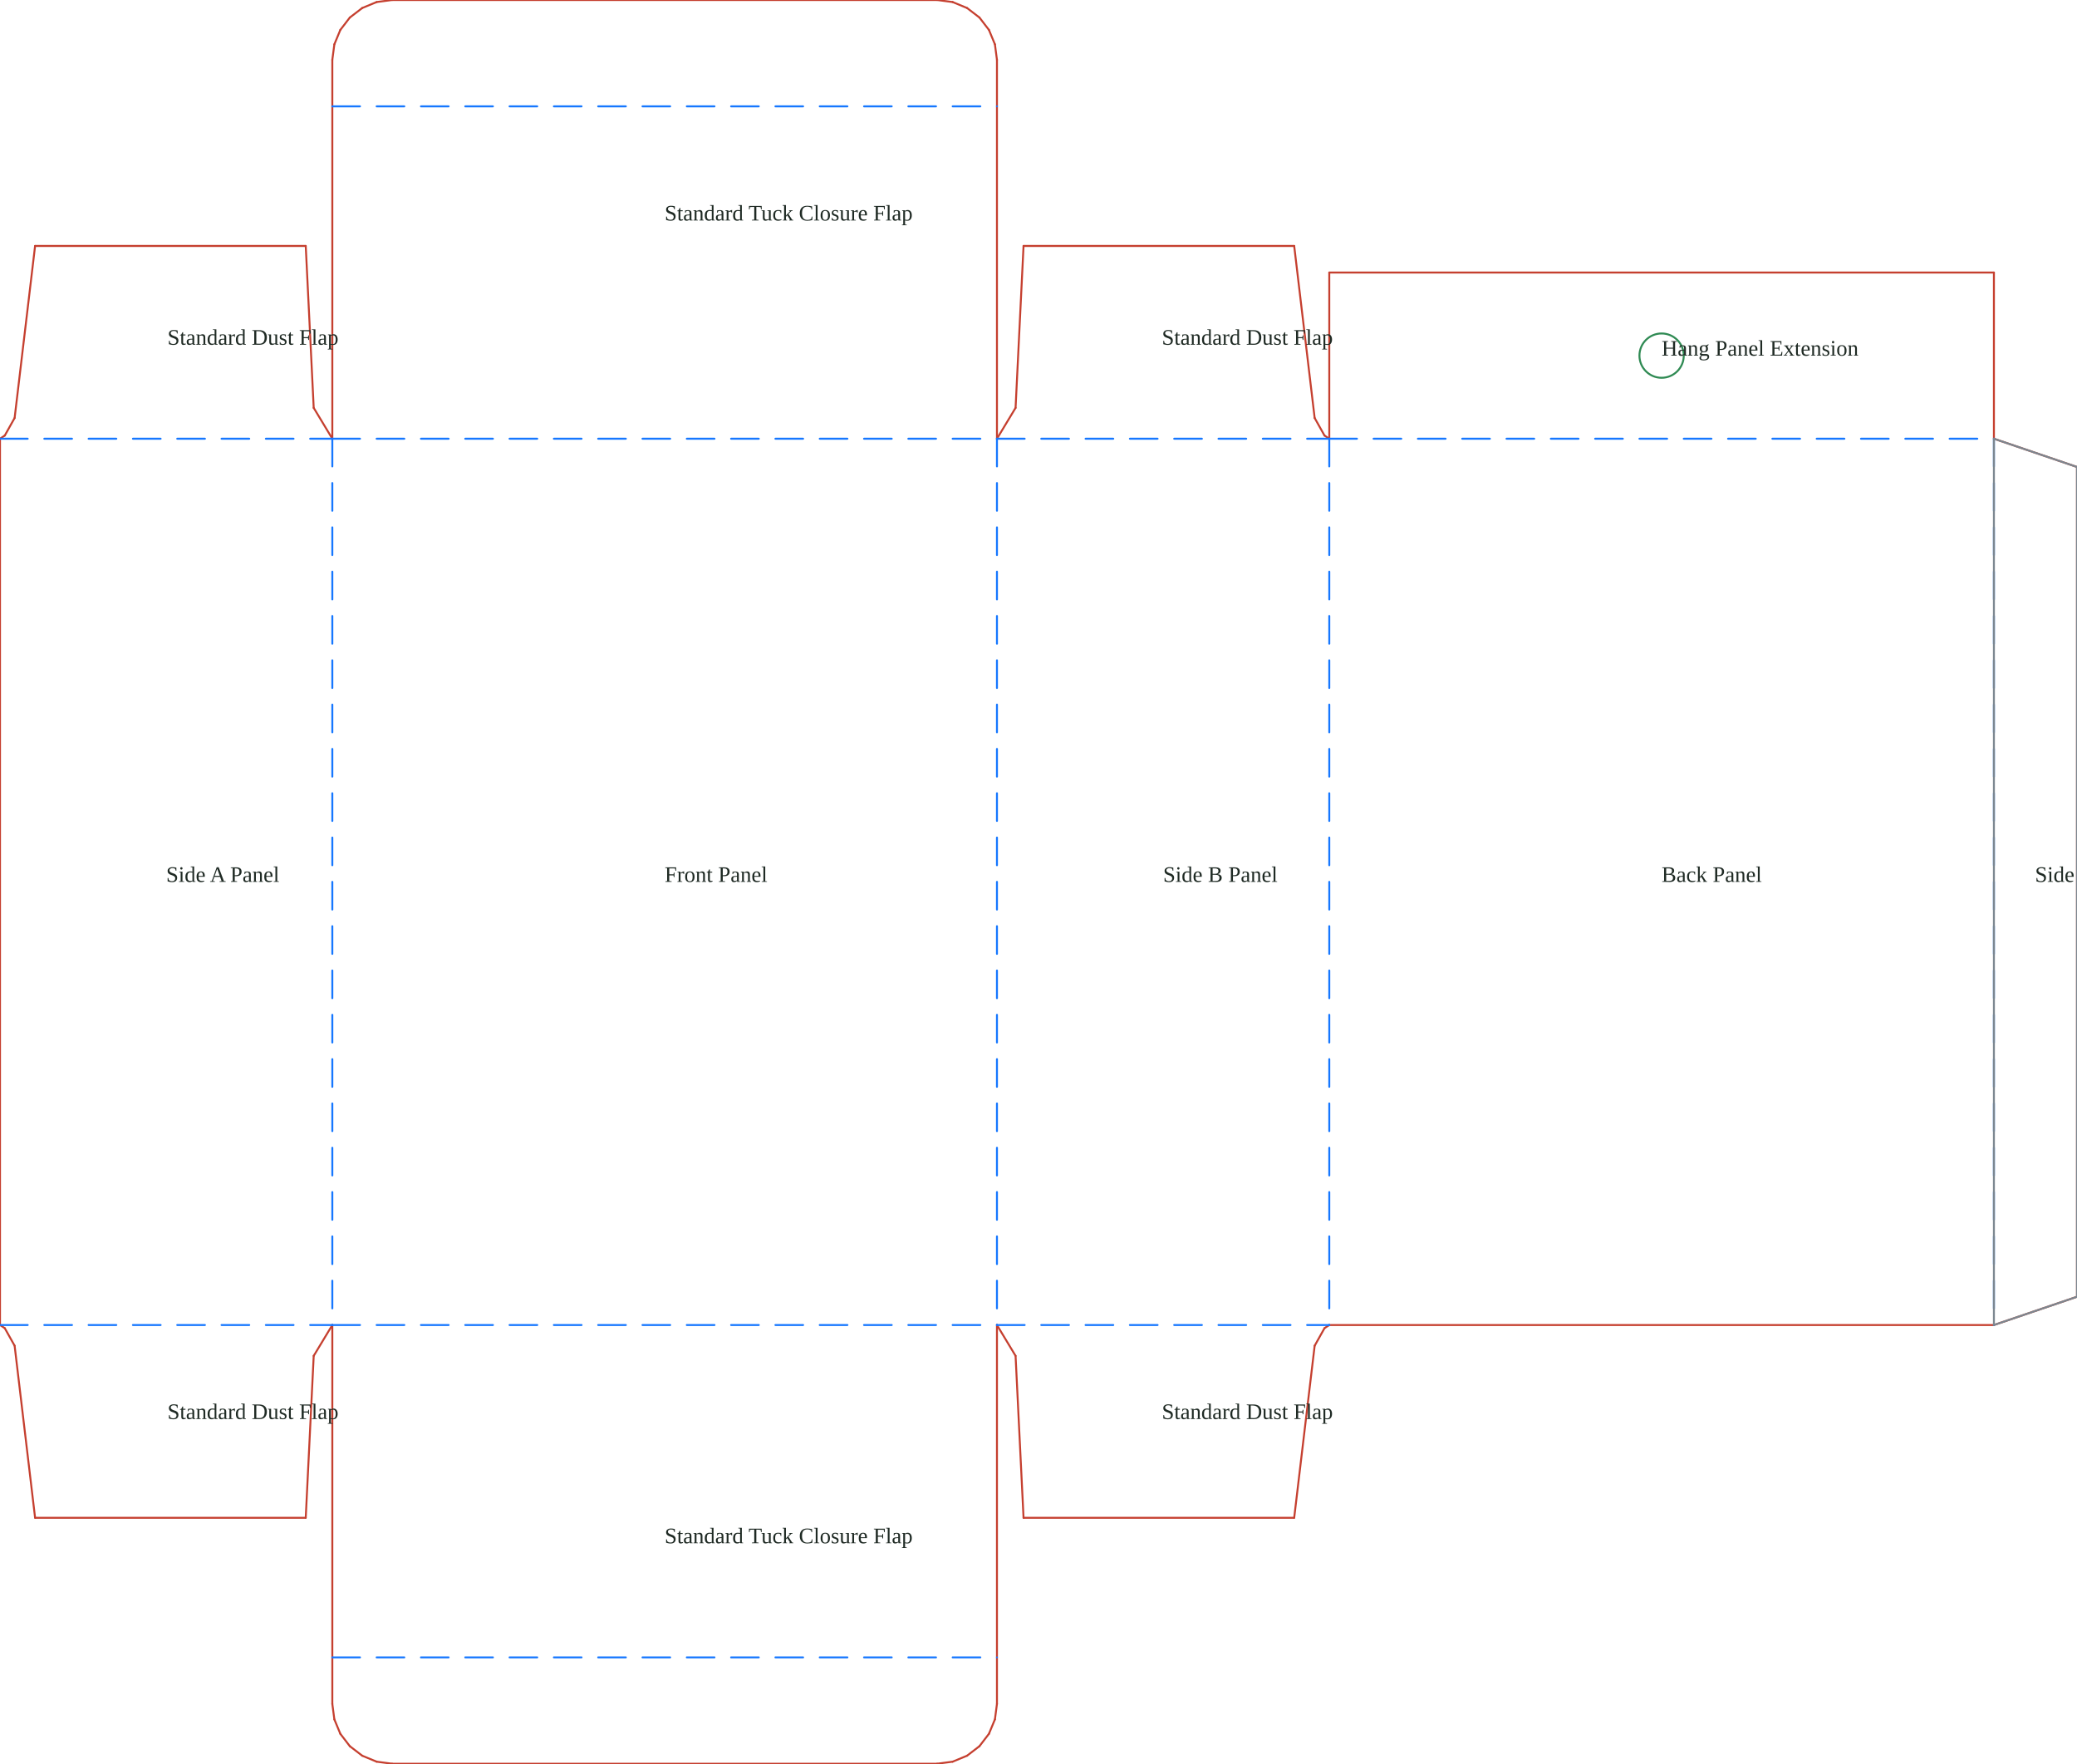
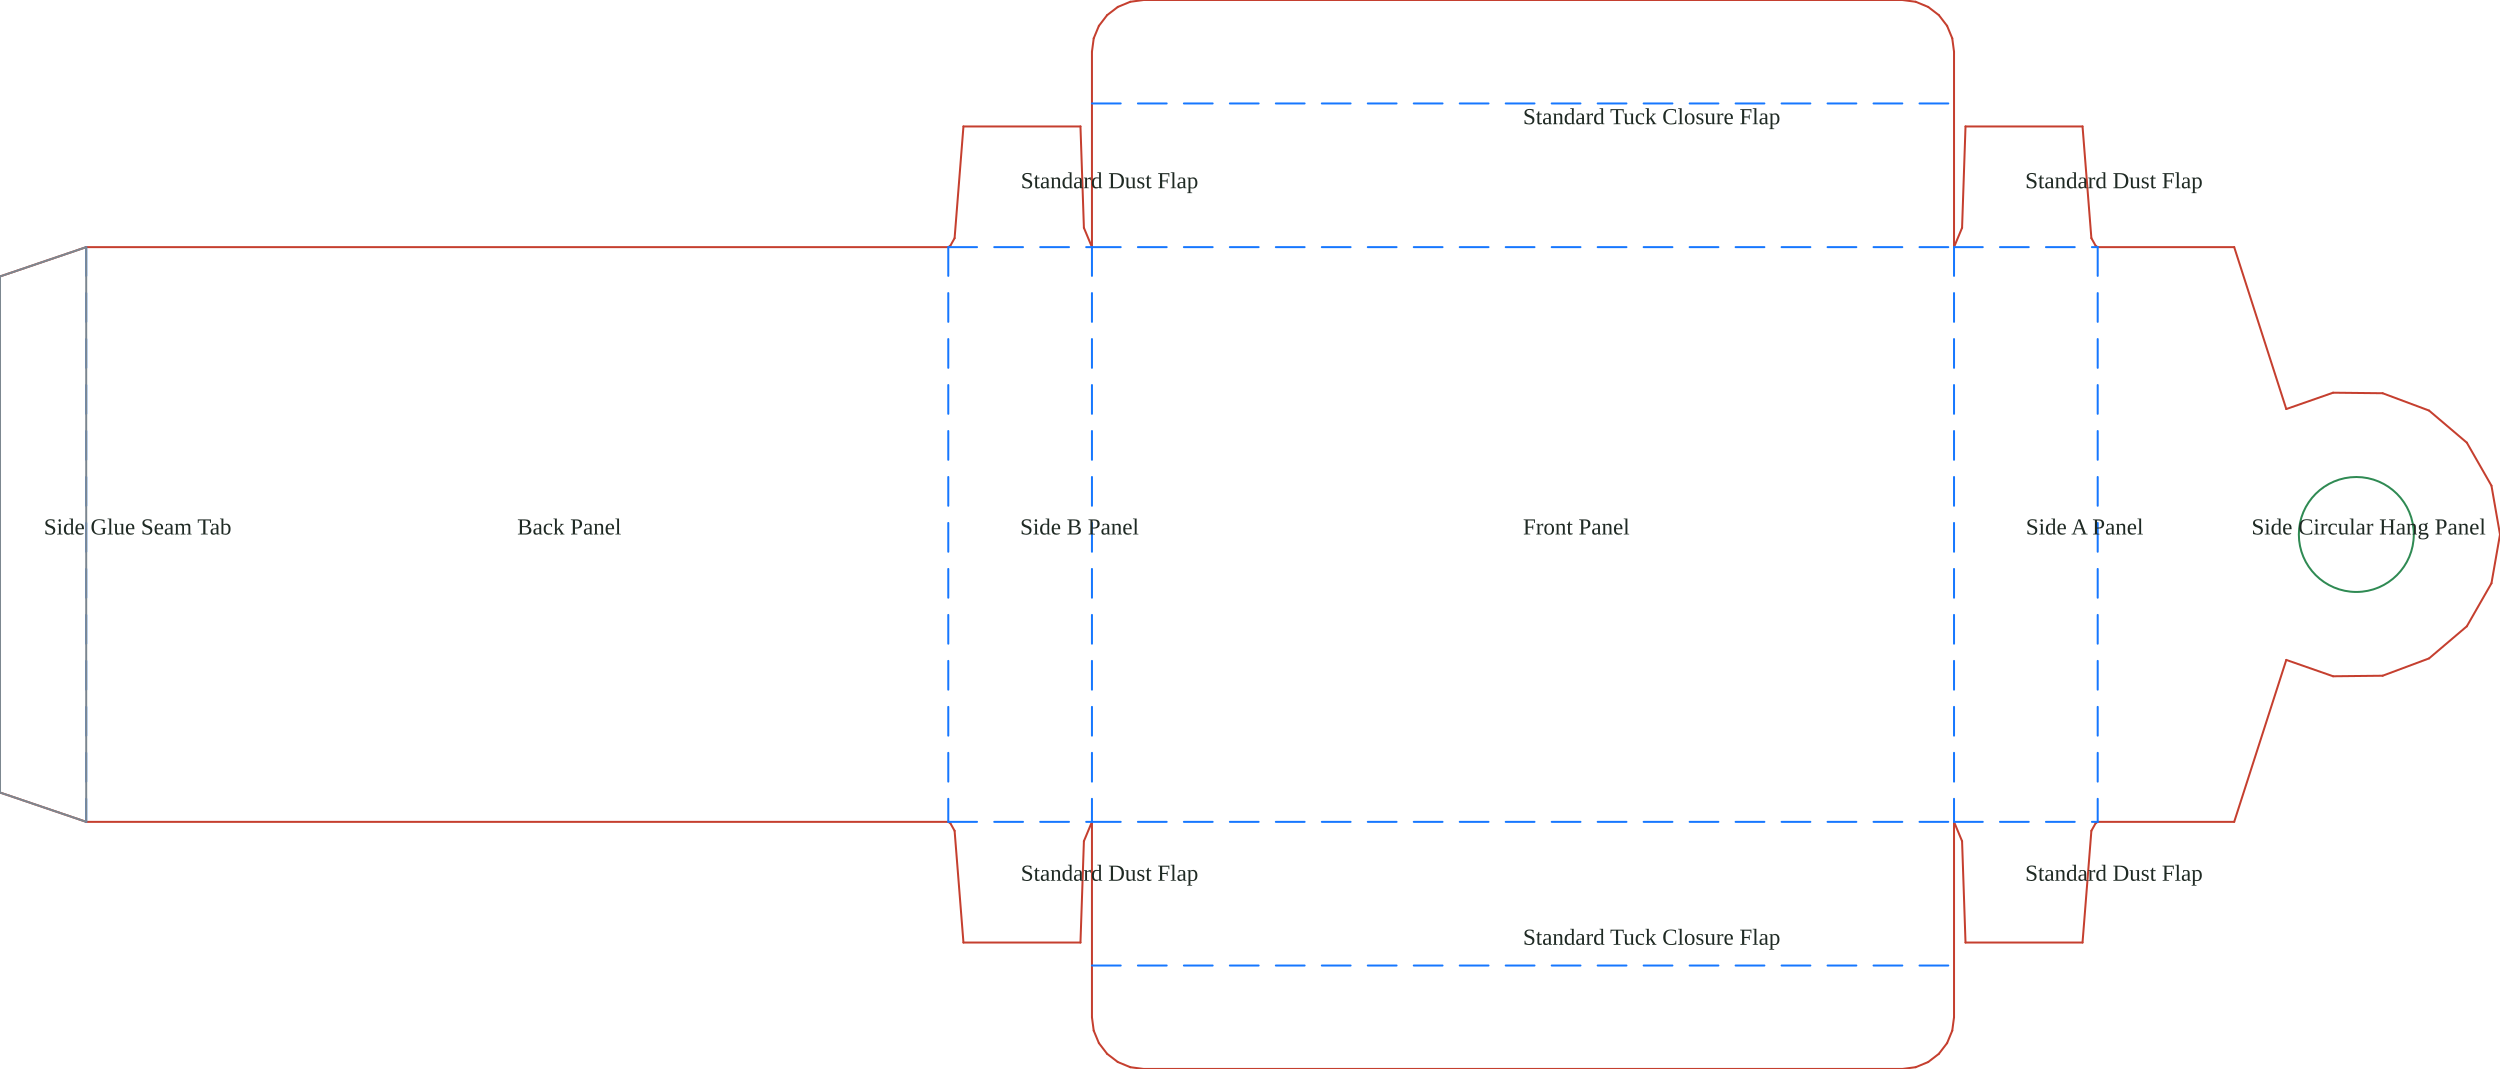
- <svg xmlns="http://www.w3.org/2000/svg" width="375mm" height="318.4mm" viewBox="0 0 375 318.4">
+ <svg xmlns="http://www.w3.org/2000/svg" width="435mm" height="186mm" viewBox="0 0 435 186">
  <g id="dieline" fill="none" stroke-linecap="round" stroke-linejoin="round">
-     <path id="cut-1" data-layer="cut" d="M 0 239.2 L 0 79.2" stroke="#c53f2f" stroke-width="0.35" />
-     <path id="cut-2" data-layer="cut" d="M 360 239.2 L 240 239.2" stroke="#c53f2f" stroke-width="0.35" />
-     <path id="cut-3" data-layer="cut" d="M 360 79.2 L 375 84.3" stroke="#c53f2f" stroke-width="0.35" />
-     <path id="cut-4" data-layer="cut" d="M 375 84.3 L 375 234.1" stroke="#c53f2f" stroke-width="0.35" />
-     <path id="cut-5" data-layer="cut" d="M 375 234.1 L 360 239.2" stroke="#c53f2f" stroke-width="0.35" />
-     <path id="cut-6" data-layer="cut" d="M 60 79.2 L 60 10.8" stroke="#c53f2f" stroke-width="0.35" />
-     <path id="cut-7" data-layer="cut" d="M 60 10.8 L 60.368 8.005" stroke="#c53f2f" stroke-width="0.35" />
-     <path id="cut-8" data-layer="cut" d="M 60.368 8.005 L 61.447 5.4" stroke="#c53f2f" stroke-width="0.35" />
-     <path id="cut-9" data-layer="cut" d="M 61.447 5.4 L 63.163 3.163" stroke="#c53f2f" stroke-width="0.35" />
-     <path id="cut-10" data-layer="cut" d="M 63.163 3.163 L 65.4 1.447" stroke="#c53f2f" stroke-width="0.35" />
-     <path id="cut-11" data-layer="cut" d="M 65.4 1.447 L 68.005 0.368" stroke="#c53f2f" stroke-width="0.35" />
-     <path id="cut-12" data-layer="cut" d="M 68.005 0.368 L 70.8 0" stroke="#c53f2f" stroke-width="0.35" />
-     <path id="cut-13" data-layer="cut" d="M 70.8 0 L 169.2 0" stroke="#c53f2f" stroke-width="0.35" />
-     <path id="cut-14" data-layer="cut" d="M 169.2 0 L 171.995 0.368" stroke="#c53f2f" stroke-width="0.35" />
-     <path id="cut-15" data-layer="cut" d="M 171.995 0.368 L 174.6 1.447" stroke="#c53f2f" stroke-width="0.35" />
-     <path id="cut-16" data-layer="cut" d="M 174.6 1.447 L 176.837 3.163" stroke="#c53f2f" stroke-width="0.35" />
-     <path id="cut-17" data-layer="cut" d="M 176.837 3.163 L 178.553 5.4" stroke="#c53f2f" stroke-width="0.35" />
-     <path id="cut-18" data-layer="cut" d="M 178.553 5.4 L 179.632 8.005" stroke="#c53f2f" stroke-width="0.35" />
-     <path id="cut-19" data-layer="cut" d="M 179.632 8.005 L 180 10.8" stroke="#c53f2f" stroke-width="0.35" />
-     <path id="cut-20" data-layer="cut" d="M 180 10.8 L 180 79.2" stroke="#c53f2f" stroke-width="0.35" />
-     <path id="cut-21" data-layer="cut" d="M 60 239.2 L 60 307.6" stroke="#c53f2f" stroke-width="0.35" />
-     <path id="cut-22" data-layer="cut" d="M 60 307.6 L 60.368 310.395" stroke="#c53f2f" stroke-width="0.35" />
-     <path id="cut-23" data-layer="cut" d="M 60.368 310.395 L 61.447 313" stroke="#c53f2f" stroke-width="0.35" />
-     <path id="cut-24" data-layer="cut" d="M 61.447 313 L 63.163 315.237" stroke="#c53f2f" stroke-width="0.35" />
-     <path id="cut-25" data-layer="cut" d="M 63.163 315.237 L 65.4 316.953" stroke="#c53f2f" stroke-width="0.35" />
-     <path id="cut-26" data-layer="cut" d="M 65.4 316.953 L 68.005 318.032" stroke="#c53f2f" stroke-width="0.35" />
-     <path id="cut-27" data-layer="cut" d="M 68.005 318.032 L 70.8 318.4" stroke="#c53f2f" stroke-width="0.35" />
-     <path id="cut-28" data-layer="cut" d="M 70.8 318.4 L 169.2 318.4" stroke="#c53f2f" stroke-width="0.35" />
-     <path id="cut-29" data-layer="cut" d="M 169.2 318.4 L 171.995 318.032" stroke="#c53f2f" stroke-width="0.35" />
-     <path id="cut-30" data-layer="cut" d="M 171.995 318.032 L 174.6 316.953" stroke="#c53f2f" stroke-width="0.35" />
-     <path id="cut-31" data-layer="cut" d="M 174.6 316.953 L 176.837 315.237" stroke="#c53f2f" stroke-width="0.35" />
-     <path id="cut-32" data-layer="cut" d="M 176.837 315.237 L 178.553 313" stroke="#c53f2f" stroke-width="0.35" />
-     <path id="cut-33" data-layer="cut" d="M 178.553 313 L 179.632 310.395" stroke="#c53f2f" stroke-width="0.35" />
-     <path id="cut-34" data-layer="cut" d="M 179.632 310.395 L 180 307.6" stroke="#c53f2f" stroke-width="0.35" />
-     <path id="cut-35" data-layer="cut" d="M 180 307.6 L 180 239.2" stroke="#c53f2f" stroke-width="0.35" />
-     <path id="cut-36" data-layer="cut" d="M 0 79.2 L 0.864 78.624" stroke="#c53f2f" stroke-width="0.35" />
-     <path id="cut-37" data-layer="cut" d="M 0.864 78.624 L 2.64 75.456" stroke="#c53f2f" stroke-width="0.35" />
-     <path id="cut-38" data-layer="cut" d="M 2.64 75.456 L 6.336 44.4" stroke="#c53f2f" stroke-width="0.35" />
-     <path id="cut-39" data-layer="cut" d="M 6.336 44.4 L 55.2 44.4" stroke="#c53f2f" stroke-width="0.35" />
-     <path id="cut-40" data-layer="cut" d="M 55.2 44.4 L 56.64 73.632" stroke="#c53f2f" stroke-width="0.35" />
-     <path id="cut-41" data-layer="cut" d="M 56.64 73.632 L 60 79.2" stroke="#c53f2f" stroke-width="0.35" />
-     <path id="cut-42" data-layer="cut" d="M 180 79.2 L 183.36 73.632" stroke="#c53f2f" stroke-width="0.35" />
-     <path id="cut-43" data-layer="cut" d="M 183.36 73.632 L 184.8 44.4" stroke="#c53f2f" stroke-width="0.35" />
-     <path id="cut-44" data-layer="cut" d="M 184.8 44.4 L 233.664 44.4" stroke="#c53f2f" stroke-width="0.35" />
-     <path id="cut-45" data-layer="cut" d="M 233.664 44.4 L 237.36 75.456" stroke="#c53f2f" stroke-width="0.35" />
-     <path id="cut-46" data-layer="cut" d="M 237.36 75.456 L 239.136 78.624" stroke="#c53f2f" stroke-width="0.35" />
-     <path id="cut-47" data-layer="cut" d="M 239.136 78.624 L 240 79.2" stroke="#c53f2f" stroke-width="0.35" />
-     <path id="cut-48" data-layer="cut" d="M 0 239.2 L 0.864 239.776" stroke="#c53f2f" stroke-width="0.35" />
-     <path id="cut-49" data-layer="cut" d="M 0.864 239.776 L 2.64 242.944" stroke="#c53f2f" stroke-width="0.35" />
-     <path id="cut-50" data-layer="cut" d="M 2.64 242.944 L 6.336 274" stroke="#c53f2f" stroke-width="0.35" />
-     <path id="cut-51" data-layer="cut" d="M 6.336 274 L 55.2 274" stroke="#c53f2f" stroke-width="0.35" />
-     <path id="cut-52" data-layer="cut" d="M 55.2 274 L 56.64 244.768" stroke="#c53f2f" stroke-width="0.35" />
-     <path id="cut-53" data-layer="cut" d="M 56.64 244.768 L 60 239.2" stroke="#c53f2f" stroke-width="0.35" />
-     <path id="cut-54" data-layer="cut" d="M 180 239.2 L 183.36 244.768" stroke="#c53f2f" stroke-width="0.35" />
-     <path id="cut-55" data-layer="cut" d="M 183.36 244.768 L 184.8 274" stroke="#c53f2f" stroke-width="0.35" />
-     <path id="cut-56" data-layer="cut" d="M 184.8 274 L 233.664 274" stroke="#c53f2f" stroke-width="0.35" />
-     <path id="cut-57" data-layer="cut" d="M 233.664 274 L 237.36 242.944" stroke="#c53f2f" stroke-width="0.35" />
-     <path id="cut-58" data-layer="cut" d="M 237.36 242.944 L 239.136 239.776" stroke="#c53f2f" stroke-width="0.35" />
-     <path id="cut-59" data-layer="cut" d="M 239.136 239.776 L 240 239.2" stroke="#c53f2f" stroke-width="0.35" />
-     <path id="cut-60" data-layer="cut" d="M 240 79.2 L 240 49.2" stroke="#c53f2f" stroke-width="0.35" />
-     <path id="cut-61" data-layer="cut" d="M 240 49.2 L 360 49.2" stroke="#c53f2f" stroke-width="0.35" />
-     <path id="cut-62" data-layer="cut" d="M 360 49.2 L 360 79.2" stroke="#c53f2f" stroke-width="0.35" />
-     <path id="body-crease-body-sideA-body-front-line" data-layer="crease" d="M 60 79.2 L 60 239.2" stroke="#1677ff" stroke-width="0.35" stroke-dasharray="5 3" />
-     <path id="body-crease-body-front-body-sideB-line" data-layer="crease" d="M 180 79.2 L 180 239.2" stroke="#1677ff" stroke-width="0.35" stroke-dasharray="5 3" />
-     <path id="body-crease-body-sideB-body-back-line" data-layer="crease" d="M 240 79.2 L 240 239.2" stroke="#1677ff" stroke-width="0.35" stroke-dasharray="5 3" />
-     <path id="sideGlue-hinge-line" data-layer="crease" d="M 360 79.2 L 360 239.2" stroke="#1677ff" stroke-width="0.35" stroke-dasharray="5 3" />
-     <path id="topTuck-hinge-line" data-layer="crease" d="M 60 79.2 L 180 79.2" stroke="#1677ff" stroke-width="0.35" stroke-dasharray="5 3" />
-     <path id="bottomTuck-hinge-line" data-layer="crease" d="M 60 239.2 L 180 239.2" stroke="#1677ff" stroke-width="0.35" stroke-dasharray="5 3" />
-     <path id="topDustSideA-hinge-line" data-layer="crease" d="M 0 79.2 L 60 79.2" stroke="#1677ff" stroke-width="0.35" stroke-dasharray="5 3" />
-     <path id="topDustSideB-hinge-line" data-layer="crease" d="M 180 79.2 L 240 79.2" stroke="#1677ff" stroke-width="0.35" stroke-dasharray="5 3" />
-     <path id="bottomDustSideA-hinge-line" data-layer="crease" d="M 0 239.2 L 60 239.2" stroke="#1677ff" stroke-width="0.35" stroke-dasharray="5 3" />
-     <path id="bottomDustSideB-hinge-line" data-layer="crease" d="M 180 239.2 L 240 239.2" stroke="#1677ff" stroke-width="0.35" stroke-dasharray="5 3" />
-     <path id="hangPanel-hinge-line" data-layer="crease" d="M 240 79.2 L 360 79.2" stroke="#1677ff" stroke-width="0.35" stroke-dasharray="5 3" />
-     <path id="sideGlue-glue-zone" data-layer="safe" d="M 360 79.2 L 375 84.3 L 375 234.1 L 360 239.2 Z" stroke="#7c8790" stroke-width="0.35" />
-     <path id="topTuck-lip-score" data-layer="crease" d="M 60 19.2 L 180 19.2" stroke="#1677ff" stroke-width="0.35" stroke-dasharray="5 3" />
-     <path id="bottomTuck-lip-score" data-layer="crease" d="M 60 299.2 L 180 299.2" stroke="#1677ff" stroke-width="0.35" stroke-dasharray="5 3" />
-     <path id="circularCutout-circle" data-layer="hole" d="M 304 64.2 A 4 4 0 1 0 296 64.2 A 4 4 0 1 0 304 64.2 Z" stroke="#2f8a53" stroke-width="0.35" />
-     <text id="label-body-sideA" data-layer="label" x="30" y="159.2" fill="#1f2a24" font-size="4">Side A Panel</text>
-     <text id="label-body-front" data-layer="label" x="120" y="159.2" fill="#1f2a24" font-size="4">Front Panel</text>
-     <text id="label-body-sideB" data-layer="label" x="210" y="159.2" fill="#1f2a24" font-size="4">Side B Panel</text>
-     <text id="label-body-back" data-layer="label" x="300" y="159.2" fill="#1f2a24" font-size="4">Back Panel</text>
-     <text id="label-sideGlue-face" data-layer="label" x="367.418" y="159.2" fill="#1f2a24" font-size="4">Side Glue Seam Tab</text>
-     <text id="label-topTuck-face" data-layer="label" x="120" y="39.805" fill="#1f2a24" font-size="4">Standard Tuck Closure Flap</text>
-     <text id="label-bottomTuck-face" data-layer="label" x="120" y="278.595" fill="#1f2a24" font-size="4">Standard Tuck Closure Flap</text>
-     <text id="label-topDustSideA-face" data-layer="label" x="30.23" y="62.228" fill="#1f2a24" font-size="4">Standard Dust Flap</text>
-     <text id="label-topDustSideB-face" data-layer="label" x="209.77" y="62.228" fill="#1f2a24" font-size="4">Standard Dust Flap</text>
-     <text id="label-bottomDustSideA-face" data-layer="label" x="30.23" y="256.172" fill="#1f2a24" font-size="4">Standard Dust Flap</text>
-     <text id="label-bottomDustSideB-face" data-layer="label" x="209.77" y="256.172" fill="#1f2a24" font-size="4">Standard Dust Flap</text>
-     <text id="label-hangPanel-face" data-layer="label" x="300" y="64.2" fill="#1f2a24" font-size="4">Hang Panel Extension</text>
+     <path id="cut-1" data-layer="cut" d="M 15 43 L 165 43" stroke="#c53f2f" stroke-width="0.35" />
+     <path id="cut-2" data-layer="cut" d="M 165 143 L 15 143" stroke="#c53f2f" stroke-width="0.35" />
+     <path id="cut-3" data-layer="cut" d="M 15 43 L 0 48.1" stroke="#c53f2f" stroke-width="0.35" />
+     <path id="cut-4" data-layer="cut" d="M 0 48.1 L 0 137.9" stroke="#c53f2f" stroke-width="0.35" />
+     <path id="cut-5" data-layer="cut" d="M 0 137.9 L 15 143" stroke="#c53f2f" stroke-width="0.35" />
+     <path id="cut-6" data-layer="cut" d="M 190 43 L 190 9" stroke="#c53f2f" stroke-width="0.35" />
+     <path id="cut-7" data-layer="cut" d="M 190 9 L 190.307 6.671" stroke="#c53f2f" stroke-width="0.35" />
+     <path id="cut-8" data-layer="cut" d="M 190.307 6.671 L 191.206 4.5" stroke="#c53f2f" stroke-width="0.35" />
+     <path id="cut-9" data-layer="cut" d="M 191.206 4.5 L 192.636 2.636" stroke="#c53f2f" stroke-width="0.35" />
+     <path id="cut-10" data-layer="cut" d="M 192.636 2.636 L 194.5 1.206" stroke="#c53f2f" stroke-width="0.35" />
+     <path id="cut-11" data-layer="cut" d="M 194.5 1.206 L 196.671 0.307" stroke="#c53f2f" stroke-width="0.35" />
+     <path id="cut-12" data-layer="cut" d="M 196.671 0.307 L 199 0" stroke="#c53f2f" stroke-width="0.35" />
+     <path id="cut-13" data-layer="cut" d="M 199 0 L 331 0" stroke="#c53f2f" stroke-width="0.35" />
+     <path id="cut-14" data-layer="cut" d="M 331 0 L 333.329 0.307" stroke="#c53f2f" stroke-width="0.35" />
+     <path id="cut-15" data-layer="cut" d="M 333.329 0.307 L 335.5 1.206" stroke="#c53f2f" stroke-width="0.35" />
+     <path id="cut-16" data-layer="cut" d="M 335.5 1.206 L 337.364 2.636" stroke="#c53f2f" stroke-width="0.35" />
+     <path id="cut-17" data-layer="cut" d="M 337.364 2.636 L 338.794 4.5" stroke="#c53f2f" stroke-width="0.35" />
+     <path id="cut-18" data-layer="cut" d="M 338.794 4.5 L 339.693 6.671" stroke="#c53f2f" stroke-width="0.35" />
+     <path id="cut-19" data-layer="cut" d="M 339.693 6.671 L 340 9" stroke="#c53f2f" stroke-width="0.35" />
+     <path id="cut-20" data-layer="cut" d="M 340 9 L 340 43" stroke="#c53f2f" stroke-width="0.35" />
+     <path id="cut-21" data-layer="cut" d="M 190 143 L 190 177" stroke="#c53f2f" stroke-width="0.35" />
+     <path id="cut-22" data-layer="cut" d="M 190 177 L 190.307 179.329" stroke="#c53f2f" stroke-width="0.35" />
+     <path id="cut-23" data-layer="cut" d="M 190.307 179.329 L 191.206 181.5" stroke="#c53f2f" stroke-width="0.35" />
+     <path id="cut-24" data-layer="cut" d="M 191.206 181.5 L 192.636 183.364" stroke="#c53f2f" stroke-width="0.35" />
+     <path id="cut-25" data-layer="cut" d="M 192.636 183.364 L 194.5 184.794" stroke="#c53f2f" stroke-width="0.35" />
+     <path id="cut-26" data-layer="cut" d="M 194.5 184.794 L 196.671 185.693" stroke="#c53f2f" stroke-width="0.35" />
+     <path id="cut-27" data-layer="cut" d="M 196.671 185.693 L 199 186" stroke="#c53f2f" stroke-width="0.35" />
+     <path id="cut-28" data-layer="cut" d="M 199 186 L 331 186" stroke="#c53f2f" stroke-width="0.35" />
+     <path id="cut-29" data-layer="cut" d="M 331 186 L 333.329 185.693" stroke="#c53f2f" stroke-width="0.35" />
+     <path id="cut-30" data-layer="cut" d="M 333.329 185.693 L 335.5 184.794" stroke="#c53f2f" stroke-width="0.35" />
+     <path id="cut-31" data-layer="cut" d="M 335.5 184.794 L 337.364 183.364" stroke="#c53f2f" stroke-width="0.35" />
+     <path id="cut-32" data-layer="cut" d="M 337.364 183.364 L 338.794 181.5" stroke="#c53f2f" stroke-width="0.35" />
+     <path id="cut-33" data-layer="cut" d="M 338.794 181.5 L 339.693 179.329" stroke="#c53f2f" stroke-width="0.35" />
+     <path id="cut-34" data-layer="cut" d="M 339.693 179.329 L 340 177" stroke="#c53f2f" stroke-width="0.35" />
+     <path id="cut-35" data-layer="cut" d="M 340 177 L 340 143" stroke="#c53f2f" stroke-width="0.35" />
+     <path id="cut-36" data-layer="cut" d="M 340 43 L 341.4 39.64" stroke="#c53f2f" stroke-width="0.35" />
+     <path id="cut-37" data-layer="cut" d="M 341.4 39.64 L 342 22" stroke="#c53f2f" stroke-width="0.35" />
+     <path id="cut-38" data-layer="cut" d="M 342 22 L 362.36 22" stroke="#c53f2f" stroke-width="0.35" />
+     <path id="cut-39" data-layer="cut" d="M 362.36 22 L 363.9 41.44" stroke="#c53f2f" stroke-width="0.35" />
+     <path id="cut-40" data-layer="cut" d="M 363.9 41.44 L 364.64 42.76" stroke="#c53f2f" stroke-width="0.35" />
+     <path id="cut-41" data-layer="cut" d="M 364.64 42.76 L 365 43" stroke="#c53f2f" stroke-width="0.35" />
+     <path id="cut-42" data-layer="cut" d="M 165 43 L 165.36 42.76" stroke="#c53f2f" stroke-width="0.35" />
+     <path id="cut-43" data-layer="cut" d="M 165.36 42.76 L 166.1 41.44" stroke="#c53f2f" stroke-width="0.35" />
+     <path id="cut-44" data-layer="cut" d="M 166.1 41.44 L 167.64 22" stroke="#c53f2f" stroke-width="0.35" />
+     <path id="cut-45" data-layer="cut" d="M 167.64 22 L 188 22" stroke="#c53f2f" stroke-width="0.35" />
+     <path id="cut-46" data-layer="cut" d="M 188 22 L 188.6 39.64" stroke="#c53f2f" stroke-width="0.35" />
+     <path id="cut-47" data-layer="cut" d="M 188.6 39.64 L 190 43" stroke="#c53f2f" stroke-width="0.35" />
+     <path id="cut-48" data-layer="cut" d="M 340 143 L 341.4 146.36" stroke="#c53f2f" stroke-width="0.35" />
+     <path id="cut-49" data-layer="cut" d="M 341.4 146.36 L 342 164" stroke="#c53f2f" stroke-width="0.35" />
+     <path id="cut-50" data-layer="cut" d="M 342 164 L 362.36 164" stroke="#c53f2f" stroke-width="0.35" />
+     <path id="cut-51" data-layer="cut" d="M 362.36 164 L 363.9 144.56" stroke="#c53f2f" stroke-width="0.35" />
+     <path id="cut-52" data-layer="cut" d="M 363.9 144.56 L 364.64 143.24" stroke="#c53f2f" stroke-width="0.35" />
+     <path id="cut-53" data-layer="cut" d="M 364.64 143.24 L 365 143" stroke="#c53f2f" stroke-width="0.35" />
+     <path id="cut-54" data-layer="cut" d="M 165 143 L 165.36 143.24" stroke="#c53f2f" stroke-width="0.35" />
+     <path id="cut-55" data-layer="cut" d="M 165.36 143.24 L 166.1 144.56" stroke="#c53f2f" stroke-width="0.35" />
+     <path id="cut-56" data-layer="cut" d="M 166.1 144.56 L 167.64 164" stroke="#c53f2f" stroke-width="0.35" />
+     <path id="cut-57" data-layer="cut" d="M 167.64 164 L 188 164" stroke="#c53f2f" stroke-width="0.35" />
+     <path id="cut-58" data-layer="cut" d="M 188 164 L 188.6 146.36" stroke="#c53f2f" stroke-width="0.35" />
+     <path id="cut-59" data-layer="cut" d="M 188.6 146.36 L 190 143" stroke="#c53f2f" stroke-width="0.35" />
+     <path id="cut-60" data-layer="cut" d="M 365 43 L 388.75 43" stroke="#c53f2f" stroke-width="0.35" />
+     <path id="cut-61" data-layer="cut" d="M 388.75 43 L 397.813 71.172" stroke="#c53f2f" stroke-width="0.35" />
+     <path id="cut-62" data-layer="cut" d="M 397.813 71.172 L 405.954 68.33" stroke="#c53f2f" stroke-width="0.35" />
+     <path id="cut-63" data-layer="cut" d="M 405.954 68.33 L 414.577 68.423" stroke="#c53f2f" stroke-width="0.35" />
+     <path id="cut-64" data-layer="cut" d="M 414.577 68.423 L 422.656 71.44" stroke="#c53f2f" stroke-width="0.35" />
+     <path id="cut-65" data-layer="cut" d="M 422.656 71.44 L 429.228 77.022" stroke="#c53f2f" stroke-width="0.35" />
+     <path id="cut-66" data-layer="cut" d="M 429.228 77.022 L 433.513 84.506" stroke="#c53f2f" stroke-width="0.35" />
+     <path id="cut-67" data-layer="cut" d="M 433.513 84.506 L 435 93" stroke="#c53f2f" stroke-width="0.35" />
+     <path id="cut-68" data-layer="cut" d="M 435 93 L 433.513 101.494" stroke="#c53f2f" stroke-width="0.35" />
+     <path id="cut-69" data-layer="cut" d="M 433.513 101.494 L 429.228 108.978" stroke="#c53f2f" stroke-width="0.35" />
+     <path id="cut-70" data-layer="cut" d="M 429.228 108.978 L 422.656 114.56" stroke="#c53f2f" stroke-width="0.35" />
+     <path id="cut-71" data-layer="cut" d="M 422.656 114.56 L 414.577 117.577" stroke="#c53f2f" stroke-width="0.35" />
+     <path id="cut-72" data-layer="cut" d="M 414.577 117.577 L 405.954 117.67" stroke="#c53f2f" stroke-width="0.35" />
+     <path id="cut-73" data-layer="cut" d="M 405.954 117.67 L 397.813 114.828" stroke="#c53f2f" stroke-width="0.35" />
+     <path id="cut-74" data-layer="cut" d="M 397.813 114.828 L 388.75 143" stroke="#c53f2f" stroke-width="0.35" />
+     <path id="cut-75" data-layer="cut" d="M 388.75 143 L 365 143" stroke="#c53f2f" stroke-width="0.35" />
+     <path id="body-crease-body-back-body-sideB-line" data-layer="crease" d="M 165 43 L 165 143" stroke="#1677ff" stroke-width="0.35" stroke-dasharray="5 3" />
+     <path id="body-crease-body-sideB-body-front-line" data-layer="crease" d="M 190 43 L 190 143" stroke="#1677ff" stroke-width="0.35" stroke-dasharray="5 3" />
+     <path id="body-crease-body-front-body-sideA-line" data-layer="crease" d="M 340 43 L 340 143" stroke="#1677ff" stroke-width="0.35" stroke-dasharray="5 3" />
+     <path id="sideGlue-hinge-line" data-layer="crease" d="M 15 43 L 15 143" stroke="#1677ff" stroke-width="0.35" stroke-dasharray="5 3" />
+     <path id="topTuck-hinge-line" data-layer="crease" d="M 190 43 L 340 43" stroke="#1677ff" stroke-width="0.35" stroke-dasharray="5 3" />
+     <path id="bottomTuck-hinge-line" data-layer="crease" d="M 190 143 L 340 143" stroke="#1677ff" stroke-width="0.35" stroke-dasharray="5 3" />
+     <path id="topDustSideA-hinge-line" data-layer="crease" d="M 340 43 L 365 43" stroke="#1677ff" stroke-width="0.35" stroke-dasharray="5 3" />
+     <path id="topDustSideB-hinge-line" data-layer="crease" d="M 165 43 L 190 43" stroke="#1677ff" stroke-width="0.35" stroke-dasharray="5 3" />
+     <path id="bottomDustSideA-hinge-line" data-layer="crease" d="M 340 143 L 365 143" stroke="#1677ff" stroke-width="0.35" stroke-dasharray="5 3" />
+     <path id="bottomDustSideB-hinge-line" data-layer="crease" d="M 165 143 L 190 143" stroke="#1677ff" stroke-width="0.35" stroke-dasharray="5 3" />
+     <path id="sideHangPanel-hinge-line" data-layer="crease" d="M 365 43 L 365 143" stroke="#1677ff" stroke-width="0.35" stroke-dasharray="5 3" />
+     <path id="sideGlue-glue-zone" data-layer="safe" d="M 15 43 L 0 48.1 L 0 137.9 L 15 143 Z" stroke="#7c8790" stroke-width="0.35" />
+     <path id="topTuck-lip-score" data-layer="crease" d="M 190 18 L 340 18" stroke="#1677ff" stroke-width="0.35" stroke-dasharray="5 3" />
+     <path id="bottomTuck-lip-score" data-layer="crease" d="M 190 168 L 340 168" stroke="#1677ff" stroke-width="0.35" stroke-dasharray="5 3" />
+     <path id="circularCutout-circle" data-layer="hole" d="M 420 93 A 10 10 0 1 0 400 93 A 10 10 0 1 0 420 93 Z" stroke="#2f8a53" stroke-width="0.35" />
+     <text id="label-body-back" data-layer="label" x="90" y="93" fill="#1f2a24" font-size="4">Back Panel</text>
+     <text id="label-body-sideB" data-layer="label" x="177.5" y="93" fill="#1f2a24" font-size="4">Side B Panel</text>
+     <text id="label-body-front" data-layer="label" x="265" y="93" fill="#1f2a24" font-size="4">Front Panel</text>
+     <text id="label-body-sideA" data-layer="label" x="352.5" y="93" fill="#1f2a24" font-size="4">Side A Panel</text>
+     <text id="label-sideGlue-face" data-layer="label" x="7.634" y="93" fill="#1f2a24" font-size="4">Side Glue Seam Tab</text>
+     <text id="label-topTuck-face" data-layer="label" x="265" y="21.61" fill="#1f2a24" font-size="4">Standard Tuck Closure Flap</text>
+     <text id="label-bottomTuck-face" data-layer="label" x="265" y="164.39" fill="#1f2a24" font-size="4">Standard Tuck Closure Flap</text>
+     <text id="label-topDustSideA-face" data-layer="label" x="352.383" y="32.75" fill="#1f2a24" font-size="4">Standard Dust Flap</text>
+     <text id="label-topDustSideB-face" data-layer="label" x="177.617" y="32.75" fill="#1f2a24" font-size="4">Standard Dust Flap</text>
+     <text id="label-bottomDustSideA-face" data-layer="label" x="352.383" y="153.25" fill="#1f2a24" font-size="4">Standard Dust Flap</text>
+     <text id="label-bottomDustSideB-face" data-layer="label" x="177.617" y="153.25" fill="#1f2a24" font-size="4">Standard Dust Flap</text>
+     <text id="label-sideHangPanel-face" data-layer="label" x="391.762" y="93" fill="#1f2a24" font-size="4">Side Circular Hang Panel</text>
  </g>
</svg>
